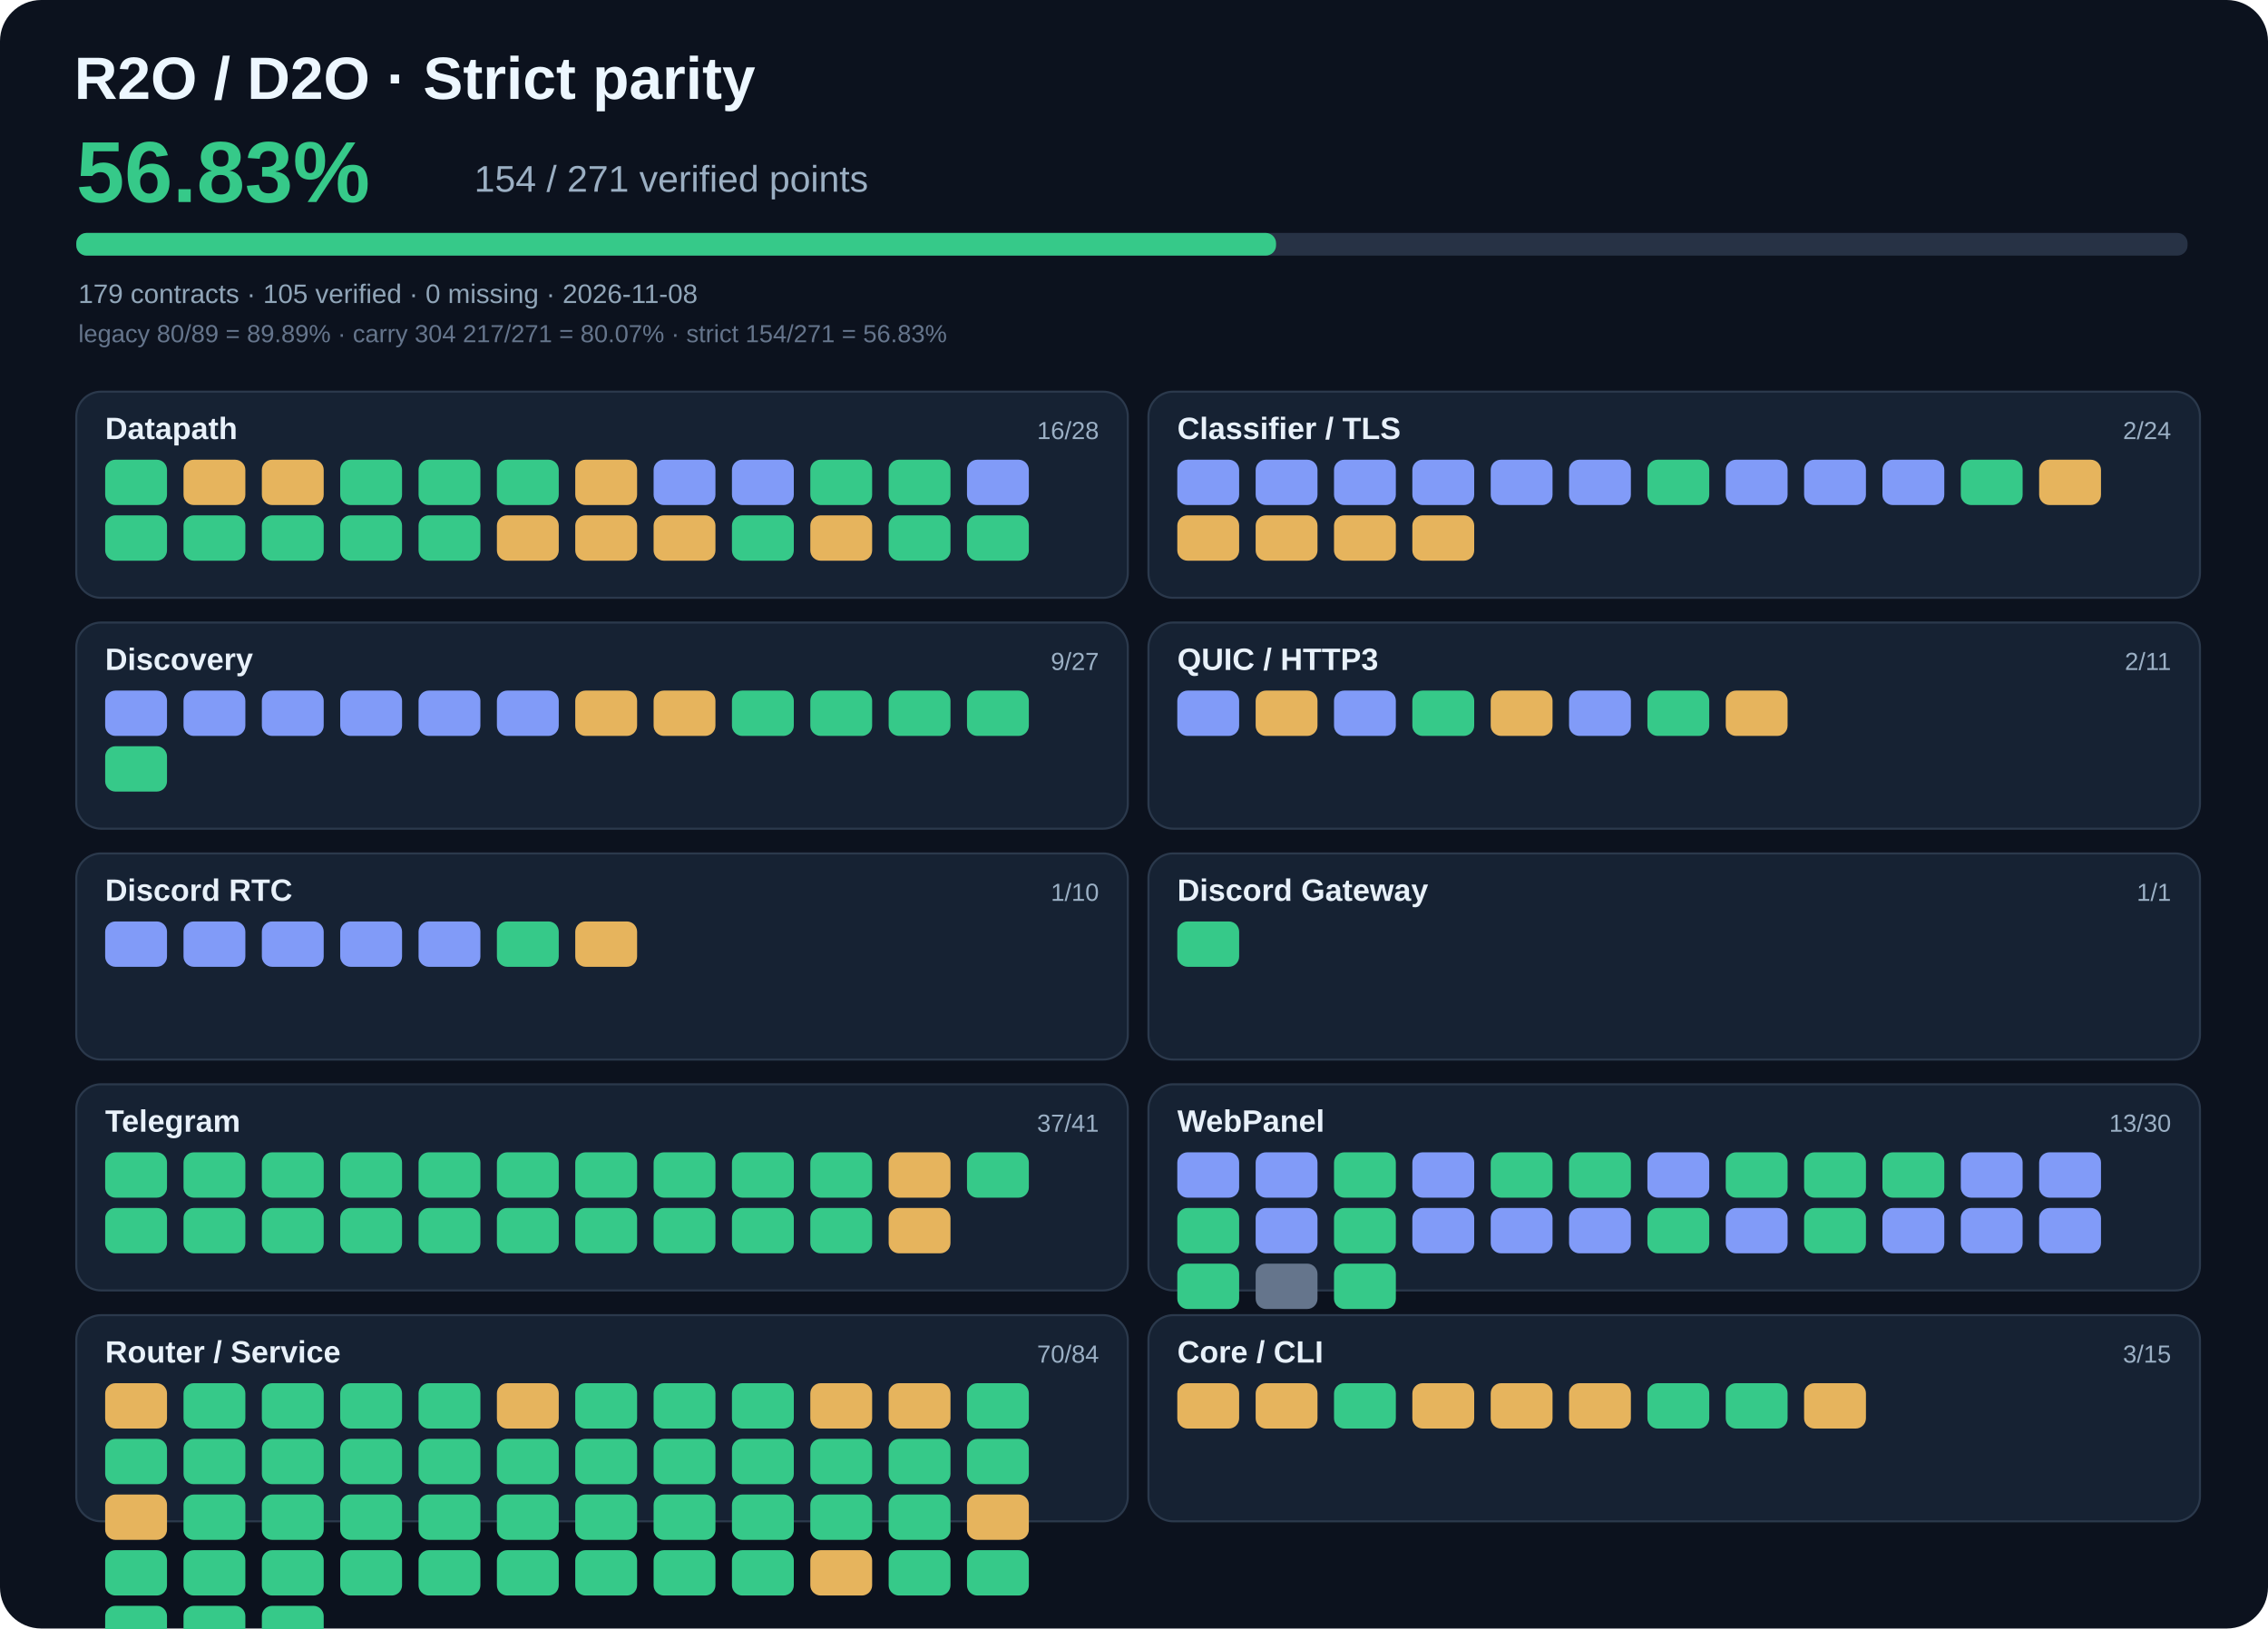
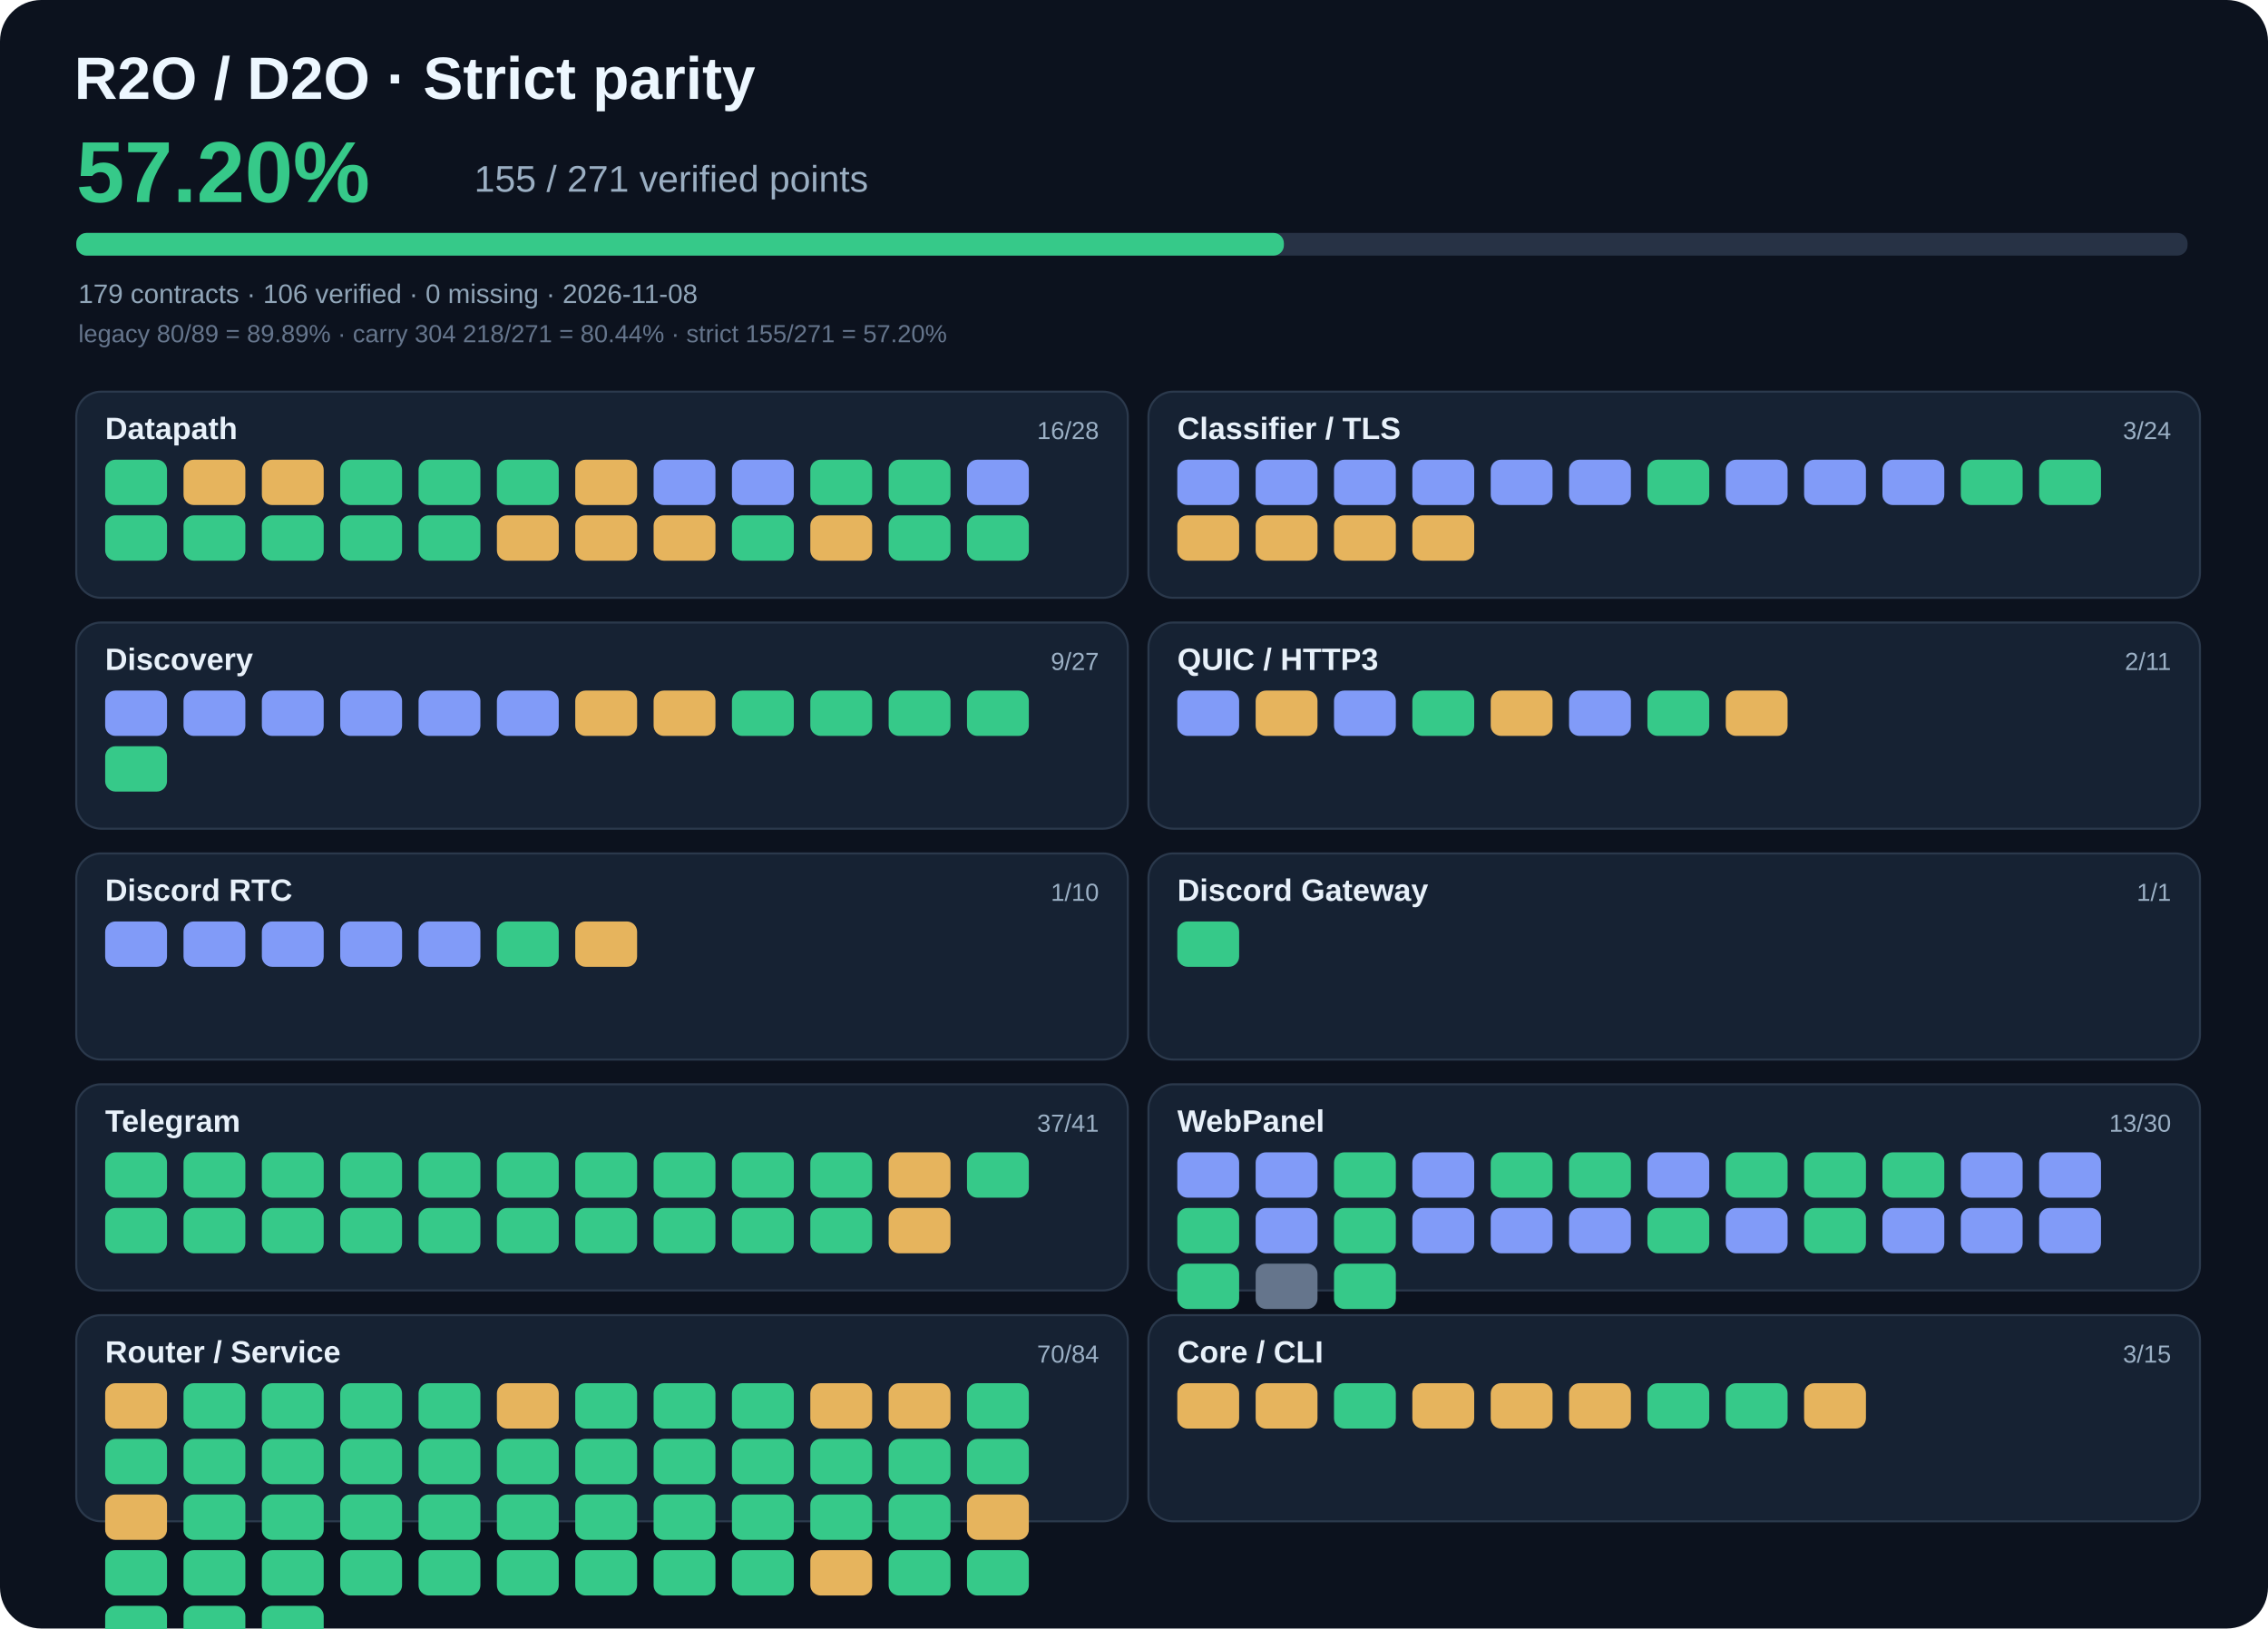
- <svg xmlns="http://www.w3.org/2000/svg" viewBox="0 0 1100 790" width="1100" height="790" role="img" aria-label="R2O strict parity 56.83%">
+ <svg xmlns="http://www.w3.org/2000/svg" viewBox="0 0 1100 790" width="1100" height="790" role="img" aria-label="R2O strict parity 57.20%">
  <rect width="1100" height="790" rx="20" fill="#0c121e" />
  <text x="36" y="48" fill="#edf7ff" font-family="Arial,sans-serif" font-size="29" font-weight="700">R2O / D2O · Strict parity</text>
-   <text x="37" y="98" fill="#36c989" font-family="Arial,sans-serif" font-size="42" font-weight="700">56.83%</text>
-   <text x="230" y="93" fill="#9bafc3" font-family="Arial,sans-serif" font-size="18">154 / 271 verified points</text>
+   <text x="37" y="98" fill="#36c989" font-family="Arial,sans-serif" font-size="42" font-weight="700">57.20%</text>
+   <text x="230" y="93" fill="#9bafc3" font-family="Arial,sans-serif" font-size="18">155 / 271 verified points</text>
  <rect x="37" y="113" width="1024" height="11" rx="5" fill="#273245" />
-   <rect x="37" y="113" width="581.9" height="11" rx="5" fill="#36c989" />
-   <text x="38" y="147" fill="#90a5b8" font-family="Arial,sans-serif" font-size="13">179 contracts · 105 verified · 0 missing · 2026-11-08</text>
-   <text x="38" y="166" fill="#65758c" font-family="Arial,sans-serif" font-size="12">legacy 80/89 = 89.89% · carry 304 217/271 = 80.07% · strict 154/271 = 56.83%</text>
+   <rect x="37" y="113" width="585.7" height="11" rx="5" fill="#36c989" />
+   <text x="38" y="147" fill="#90a5b8" font-family="Arial,sans-serif" font-size="13">179 contracts · 106 verified · 0 missing · 2026-11-08</text>
+   <text x="38" y="166" fill="#65758c" font-family="Arial,sans-serif" font-size="12">legacy 80/89 = 89.89% · carry 304 218/271 = 80.44% · strict 155/271 = 57.20%</text>
  <rect x="37" y="190" width="510" height="100" rx="12" fill="#162233" stroke="#2b394c" />
  <text x="51" y="213" fill="#e8f1fa" font-family="Arial,sans-serif" font-size="15" font-weight="700">Datapath</text>
  <text x="533" y="213" text-anchor="end" fill="#9bb0c5" font-family="Arial,sans-serif" font-size="12">16/28</text>
  <rect x="51" y="223" width="30" height="22" rx="5" fill="#36c989" />
  <rect x="89" y="223" width="30" height="22" rx="5" fill="#e6b45d" />
  <rect x="127" y="223" width="30" height="22" rx="5" fill="#e6b45d" />
  <rect x="165" y="223" width="30" height="22" rx="5" fill="#36c989" />
  <rect x="203" y="223" width="30" height="22" rx="5" fill="#36c989" />
  <rect x="241" y="223" width="30" height="22" rx="5" fill="#36c989" />
  <rect x="279" y="223" width="30" height="22" rx="5" fill="#e6b45d" />
  <rect x="317" y="223" width="30" height="22" rx="5" fill="#819bf8" />
  <rect x="355" y="223" width="30" height="22" rx="5" fill="#819bf8" />
  <rect x="393" y="223" width="30" height="22" rx="5" fill="#36c989" />
  <rect x="431" y="223" width="30" height="22" rx="5" fill="#36c989" />
  <rect x="469" y="223" width="30" height="22" rx="5" fill="#819bf8" />
  <rect x="51" y="250" width="30" height="22" rx="5" fill="#36c989" />
  <rect x="89" y="250" width="30" height="22" rx="5" fill="#36c989" />
  <rect x="127" y="250" width="30" height="22" rx="5" fill="#36c989" />
  <rect x="165" y="250" width="30" height="22" rx="5" fill="#36c989" />
  <rect x="203" y="250" width="30" height="22" rx="5" fill="#36c989" />
  <rect x="241" y="250" width="30" height="22" rx="5" fill="#e6b45d" />
  <rect x="279" y="250" width="30" height="22" rx="5" fill="#e6b45d" />
  <rect x="317" y="250" width="30" height="22" rx="5" fill="#e6b45d" />
  <rect x="355" y="250" width="30" height="22" rx="5" fill="#36c989" />
  <rect x="393" y="250" width="30" height="22" rx="5" fill="#e6b45d" />
  <rect x="431" y="250" width="30" height="22" rx="5" fill="#36c989" />
  <rect x="469" y="250" width="30" height="22" rx="5" fill="#36c989" />
  <rect x="557" y="190" width="510" height="100" rx="12" fill="#162233" stroke="#2b394c" />
  <text x="571" y="213" fill="#e8f1fa" font-family="Arial,sans-serif" font-size="15" font-weight="700">Classifier / TLS</text>
-   <text x="1053" y="213" text-anchor="end" fill="#9bb0c5" font-family="Arial,sans-serif" font-size="12">2/24</text>
+   <text x="1053" y="213" text-anchor="end" fill="#9bb0c5" font-family="Arial,sans-serif" font-size="12">3/24</text>
  <rect x="571" y="223" width="30" height="22" rx="5" fill="#819bf8" />
  <rect x="609" y="223" width="30" height="22" rx="5" fill="#819bf8" />
  <rect x="647" y="223" width="30" height="22" rx="5" fill="#819bf8" />
  <rect x="685" y="223" width="30" height="22" rx="5" fill="#819bf8" />
  <rect x="723" y="223" width="30" height="22" rx="5" fill="#819bf8" />
  <rect x="761" y="223" width="30" height="22" rx="5" fill="#819bf8" />
  <rect x="799" y="223" width="30" height="22" rx="5" fill="#36c989" />
  <rect x="837" y="223" width="30" height="22" rx="5" fill="#819bf8" />
  <rect x="875" y="223" width="30" height="22" rx="5" fill="#819bf8" />
  <rect x="913" y="223" width="30" height="22" rx="5" fill="#819bf8" />
  <rect x="951" y="223" width="30" height="22" rx="5" fill="#36c989" />
-   <rect x="989" y="223" width="30" height="22" rx="5" fill="#e6b45d" />
+   <rect x="989" y="223" width="30" height="22" rx="5" fill="#36c989" />
  <rect x="571" y="250" width="30" height="22" rx="5" fill="#e6b45d" />
  <rect x="609" y="250" width="30" height="22" rx="5" fill="#e6b45d" />
  <rect x="647" y="250" width="30" height="22" rx="5" fill="#e6b45d" />
  <rect x="685" y="250" width="30" height="22" rx="5" fill="#e6b45d" />
  <rect x="37" y="302" width="510" height="100" rx="12" fill="#162233" stroke="#2b394c" />
  <text x="51" y="325" fill="#e8f1fa" font-family="Arial,sans-serif" font-size="15" font-weight="700">Discovery</text>
  <text x="533" y="325" text-anchor="end" fill="#9bb0c5" font-family="Arial,sans-serif" font-size="12">9/27</text>
  <rect x="51" y="335" width="30" height="22" rx="5" fill="#819bf8" />
  <rect x="89" y="335" width="30" height="22" rx="5" fill="#819bf8" />
  <rect x="127" y="335" width="30" height="22" rx="5" fill="#819bf8" />
  <rect x="165" y="335" width="30" height="22" rx="5" fill="#819bf8" />
  <rect x="203" y="335" width="30" height="22" rx="5" fill="#819bf8" />
  <rect x="241" y="335" width="30" height="22" rx="5" fill="#819bf8" />
  <rect x="279" y="335" width="30" height="22" rx="5" fill="#e6b45d" />
  <rect x="317" y="335" width="30" height="22" rx="5" fill="#e6b45d" />
  <rect x="355" y="335" width="30" height="22" rx="5" fill="#36c989" />
  <rect x="393" y="335" width="30" height="22" rx="5" fill="#36c989" />
  <rect x="431" y="335" width="30" height="22" rx="5" fill="#36c989" />
  <rect x="469" y="335" width="30" height="22" rx="5" fill="#36c989" />
  <rect x="51" y="362" width="30" height="22" rx="5" fill="#36c989" />
  <rect x="557" y="302" width="510" height="100" rx="12" fill="#162233" stroke="#2b394c" />
  <text x="571" y="325" fill="#e8f1fa" font-family="Arial,sans-serif" font-size="15" font-weight="700">QUIC / HTTP3</text>
  <text x="1053" y="325" text-anchor="end" fill="#9bb0c5" font-family="Arial,sans-serif" font-size="12">2/11</text>
  <rect x="571" y="335" width="30" height="22" rx="5" fill="#819bf8" />
  <rect x="609" y="335" width="30" height="22" rx="5" fill="#e6b45d" />
  <rect x="647" y="335" width="30" height="22" rx="5" fill="#819bf8" />
  <rect x="685" y="335" width="30" height="22" rx="5" fill="#36c989" />
  <rect x="723" y="335" width="30" height="22" rx="5" fill="#e6b45d" />
  <rect x="761" y="335" width="30" height="22" rx="5" fill="#819bf8" />
  <rect x="799" y="335" width="30" height="22" rx="5" fill="#36c989" />
  <rect x="837" y="335" width="30" height="22" rx="5" fill="#e6b45d" />
  <rect x="37" y="414" width="510" height="100" rx="12" fill="#162233" stroke="#2b394c" />
  <text x="51" y="437" fill="#e8f1fa" font-family="Arial,sans-serif" font-size="15" font-weight="700">Discord RTC</text>
  <text x="533" y="437" text-anchor="end" fill="#9bb0c5" font-family="Arial,sans-serif" font-size="12">1/10</text>
  <rect x="51" y="447" width="30" height="22" rx="5" fill="#819bf8" />
  <rect x="89" y="447" width="30" height="22" rx="5" fill="#819bf8" />
  <rect x="127" y="447" width="30" height="22" rx="5" fill="#819bf8" />
  <rect x="165" y="447" width="30" height="22" rx="5" fill="#819bf8" />
  <rect x="203" y="447" width="30" height="22" rx="5" fill="#819bf8" />
  <rect x="241" y="447" width="30" height="22" rx="5" fill="#36c989" />
  <rect x="279" y="447" width="30" height="22" rx="5" fill="#e6b45d" />
  <rect x="557" y="414" width="510" height="100" rx="12" fill="#162233" stroke="#2b394c" />
  <text x="571" y="437" fill="#e8f1fa" font-family="Arial,sans-serif" font-size="15" font-weight="700">Discord Gateway</text>
  <text x="1053" y="437" text-anchor="end" fill="#9bb0c5" font-family="Arial,sans-serif" font-size="12">1/1</text>
  <rect x="571" y="447" width="30" height="22" rx="5" fill="#36c989" />
  <rect x="37" y="526" width="510" height="100" rx="12" fill="#162233" stroke="#2b394c" />
  <text x="51" y="549" fill="#e8f1fa" font-family="Arial,sans-serif" font-size="15" font-weight="700">Telegram</text>
  <text x="533" y="549" text-anchor="end" fill="#9bb0c5" font-family="Arial,sans-serif" font-size="12">37/41</text>
  <rect x="51" y="559" width="30" height="22" rx="5" fill="#36c989" />
  <rect x="89" y="559" width="30" height="22" rx="5" fill="#36c989" />
  <rect x="127" y="559" width="30" height="22" rx="5" fill="#36c989" />
  <rect x="165" y="559" width="30" height="22" rx="5" fill="#36c989" />
  <rect x="203" y="559" width="30" height="22" rx="5" fill="#36c989" />
  <rect x="241" y="559" width="30" height="22" rx="5" fill="#36c989" />
  <rect x="279" y="559" width="30" height="22" rx="5" fill="#36c989" />
  <rect x="317" y="559" width="30" height="22" rx="5" fill="#36c989" />
  <rect x="355" y="559" width="30" height="22" rx="5" fill="#36c989" />
  <rect x="393" y="559" width="30" height="22" rx="5" fill="#36c989" />
  <rect x="431" y="559" width="30" height="22" rx="5" fill="#e6b45d" />
  <rect x="469" y="559" width="30" height="22" rx="5" fill="#36c989" />
  <rect x="51" y="586" width="30" height="22" rx="5" fill="#36c989" />
  <rect x="89" y="586" width="30" height="22" rx="5" fill="#36c989" />
  <rect x="127" y="586" width="30" height="22" rx="5" fill="#36c989" />
  <rect x="165" y="586" width="30" height="22" rx="5" fill="#36c989" />
  <rect x="203" y="586" width="30" height="22" rx="5" fill="#36c989" />
  <rect x="241" y="586" width="30" height="22" rx="5" fill="#36c989" />
  <rect x="279" y="586" width="30" height="22" rx="5" fill="#36c989" />
  <rect x="317" y="586" width="30" height="22" rx="5" fill="#36c989" />
  <rect x="355" y="586" width="30" height="22" rx="5" fill="#36c989" />
  <rect x="393" y="586" width="30" height="22" rx="5" fill="#36c989" />
  <rect x="431" y="586" width="30" height="22" rx="5" fill="#e6b45d" />
  <rect x="557" y="526" width="510" height="100" rx="12" fill="#162233" stroke="#2b394c" />
  <text x="571" y="549" fill="#e8f1fa" font-family="Arial,sans-serif" font-size="15" font-weight="700">WebPanel</text>
  <text x="1053" y="549" text-anchor="end" fill="#9bb0c5" font-family="Arial,sans-serif" font-size="12">13/30</text>
  <rect x="571" y="559" width="30" height="22" rx="5" fill="#819bf8" />
  <rect x="609" y="559" width="30" height="22" rx="5" fill="#819bf8" />
  <rect x="647" y="559" width="30" height="22" rx="5" fill="#36c989" />
  <rect x="685" y="559" width="30" height="22" rx="5" fill="#819bf8" />
  <rect x="723" y="559" width="30" height="22" rx="5" fill="#36c989" />
  <rect x="761" y="559" width="30" height="22" rx="5" fill="#36c989" />
  <rect x="799" y="559" width="30" height="22" rx="5" fill="#819bf8" />
  <rect x="837" y="559" width="30" height="22" rx="5" fill="#36c989" />
  <rect x="875" y="559" width="30" height="22" rx="5" fill="#36c989" />
  <rect x="913" y="559" width="30" height="22" rx="5" fill="#36c989" />
  <rect x="951" y="559" width="30" height="22" rx="5" fill="#819bf8" />
  <rect x="989" y="559" width="30" height="22" rx="5" fill="#819bf8" />
  <rect x="571" y="586" width="30" height="22" rx="5" fill="#36c989" />
  <rect x="609" y="586" width="30" height="22" rx="5" fill="#819bf8" />
  <rect x="647" y="586" width="30" height="22" rx="5" fill="#36c989" />
  <rect x="685" y="586" width="30" height="22" rx="5" fill="#819bf8" />
  <rect x="723" y="586" width="30" height="22" rx="5" fill="#819bf8" />
  <rect x="761" y="586" width="30" height="22" rx="5" fill="#819bf8" />
  <rect x="799" y="586" width="30" height="22" rx="5" fill="#36c989" />
  <rect x="837" y="586" width="30" height="22" rx="5" fill="#819bf8" />
  <rect x="875" y="586" width="30" height="22" rx="5" fill="#36c989" />
  <rect x="913" y="586" width="30" height="22" rx="5" fill="#819bf8" />
  <rect x="951" y="586" width="30" height="22" rx="5" fill="#819bf8" />
  <rect x="989" y="586" width="30" height="22" rx="5" fill="#819bf8" />
  <rect x="571" y="613" width="30" height="22" rx="5" fill="#36c989" />
  <rect x="609" y="613" width="30" height="22" rx="5" fill="#65758c" />
  <rect x="647" y="613" width="30" height="22" rx="5" fill="#36c989" />
  <rect x="37" y="638" width="510" height="100" rx="12" fill="#162233" stroke="#2b394c" />
  <text x="51" y="661" fill="#e8f1fa" font-family="Arial,sans-serif" font-size="15" font-weight="700">Router / Service</text>
  <text x="533" y="661" text-anchor="end" fill="#9bb0c5" font-family="Arial,sans-serif" font-size="12">70/84</text>
  <rect x="51" y="671" width="30" height="22" rx="5" fill="#e6b45d" />
  <rect x="89" y="671" width="30" height="22" rx="5" fill="#36c989" />
  <rect x="127" y="671" width="30" height="22" rx="5" fill="#36c989" />
  <rect x="165" y="671" width="30" height="22" rx="5" fill="#36c989" />
  <rect x="203" y="671" width="30" height="22" rx="5" fill="#36c989" />
  <rect x="241" y="671" width="30" height="22" rx="5" fill="#e6b45d" />
  <rect x="279" y="671" width="30" height="22" rx="5" fill="#36c989" />
  <rect x="317" y="671" width="30" height="22" rx="5" fill="#36c989" />
  <rect x="355" y="671" width="30" height="22" rx="5" fill="#36c989" />
  <rect x="393" y="671" width="30" height="22" rx="5" fill="#e6b45d" />
  <rect x="431" y="671" width="30" height="22" rx="5" fill="#e6b45d" />
  <rect x="469" y="671" width="30" height="22" rx="5" fill="#36c989" />
  <rect x="51" y="698" width="30" height="22" rx="5" fill="#36c989" />
  <rect x="89" y="698" width="30" height="22" rx="5" fill="#36c989" />
  <rect x="127" y="698" width="30" height="22" rx="5" fill="#36c989" />
  <rect x="165" y="698" width="30" height="22" rx="5" fill="#36c989" />
  <rect x="203" y="698" width="30" height="22" rx="5" fill="#36c989" />
  <rect x="241" y="698" width="30" height="22" rx="5" fill="#36c989" />
  <rect x="279" y="698" width="30" height="22" rx="5" fill="#36c989" />
  <rect x="317" y="698" width="30" height="22" rx="5" fill="#36c989" />
  <rect x="355" y="698" width="30" height="22" rx="5" fill="#36c989" />
  <rect x="393" y="698" width="30" height="22" rx="5" fill="#36c989" />
  <rect x="431" y="698" width="30" height="22" rx="5" fill="#36c989" />
  <rect x="469" y="698" width="30" height="22" rx="5" fill="#36c989" />
  <rect x="51" y="725" width="30" height="22" rx="5" fill="#e6b45d" />
  <rect x="89" y="725" width="30" height="22" rx="5" fill="#36c989" />
  <rect x="127" y="725" width="30" height="22" rx="5" fill="#36c989" />
  <rect x="165" y="725" width="30" height="22" rx="5" fill="#36c989" />
  <rect x="203" y="725" width="30" height="22" rx="5" fill="#36c989" />
  <rect x="241" y="725" width="30" height="22" rx="5" fill="#36c989" />
  <rect x="279" y="725" width="30" height="22" rx="5" fill="#36c989" />
  <rect x="317" y="725" width="30" height="22" rx="5" fill="#36c989" />
  <rect x="355" y="725" width="30" height="22" rx="5" fill="#36c989" />
  <rect x="393" y="725" width="30" height="22" rx="5" fill="#36c989" />
  <rect x="431" y="725" width="30" height="22" rx="5" fill="#36c989" />
  <rect x="469" y="725" width="30" height="22" rx="5" fill="#e6b45d" />
  <rect x="51" y="752" width="30" height="22" rx="5" fill="#36c989" />
  <rect x="89" y="752" width="30" height="22" rx="5" fill="#36c989" />
  <rect x="127" y="752" width="30" height="22" rx="5" fill="#36c989" />
  <rect x="165" y="752" width="30" height="22" rx="5" fill="#36c989" />
  <rect x="203" y="752" width="30" height="22" rx="5" fill="#36c989" />
  <rect x="241" y="752" width="30" height="22" rx="5" fill="#36c989" />
  <rect x="279" y="752" width="30" height="22" rx="5" fill="#36c989" />
  <rect x="317" y="752" width="30" height="22" rx="5" fill="#36c989" />
  <rect x="355" y="752" width="30" height="22" rx="5" fill="#36c989" />
  <rect x="393" y="752" width="30" height="22" rx="5" fill="#e6b45d" />
  <rect x="431" y="752" width="30" height="22" rx="5" fill="#36c989" />
  <rect x="469" y="752" width="30" height="22" rx="5" fill="#36c989" />
  <rect x="51" y="779" width="30" height="22" rx="5" fill="#36c989" />
  <rect x="89" y="779" width="30" height="22" rx="5" fill="#36c989" />
  <rect x="127" y="779" width="30" height="22" rx="5" fill="#36c989" />
  <rect x="557" y="638" width="510" height="100" rx="12" fill="#162233" stroke="#2b394c" />
  <text x="571" y="661" fill="#e8f1fa" font-family="Arial,sans-serif" font-size="15" font-weight="700">Core / CLI</text>
  <text x="1053" y="661" text-anchor="end" fill="#9bb0c5" font-family="Arial,sans-serif" font-size="12">3/15</text>
  <rect x="571" y="671" width="30" height="22" rx="5" fill="#e6b45d" />
  <rect x="609" y="671" width="30" height="22" rx="5" fill="#e6b45d" />
  <rect x="647" y="671" width="30" height="22" rx="5" fill="#36c989" />
  <rect x="685" y="671" width="30" height="22" rx="5" fill="#e6b45d" />
  <rect x="723" y="671" width="30" height="22" rx="5" fill="#e6b45d" />
  <rect x="761" y="671" width="30" height="22" rx="5" fill="#e6b45d" />
  <rect x="799" y="671" width="30" height="22" rx="5" fill="#36c989" />
  <rect x="837" y="671" width="30" height="22" rx="5" fill="#36c989" />
  <rect x="875" y="671" width="30" height="22" rx="5" fill="#e6b45d" />
</svg>
